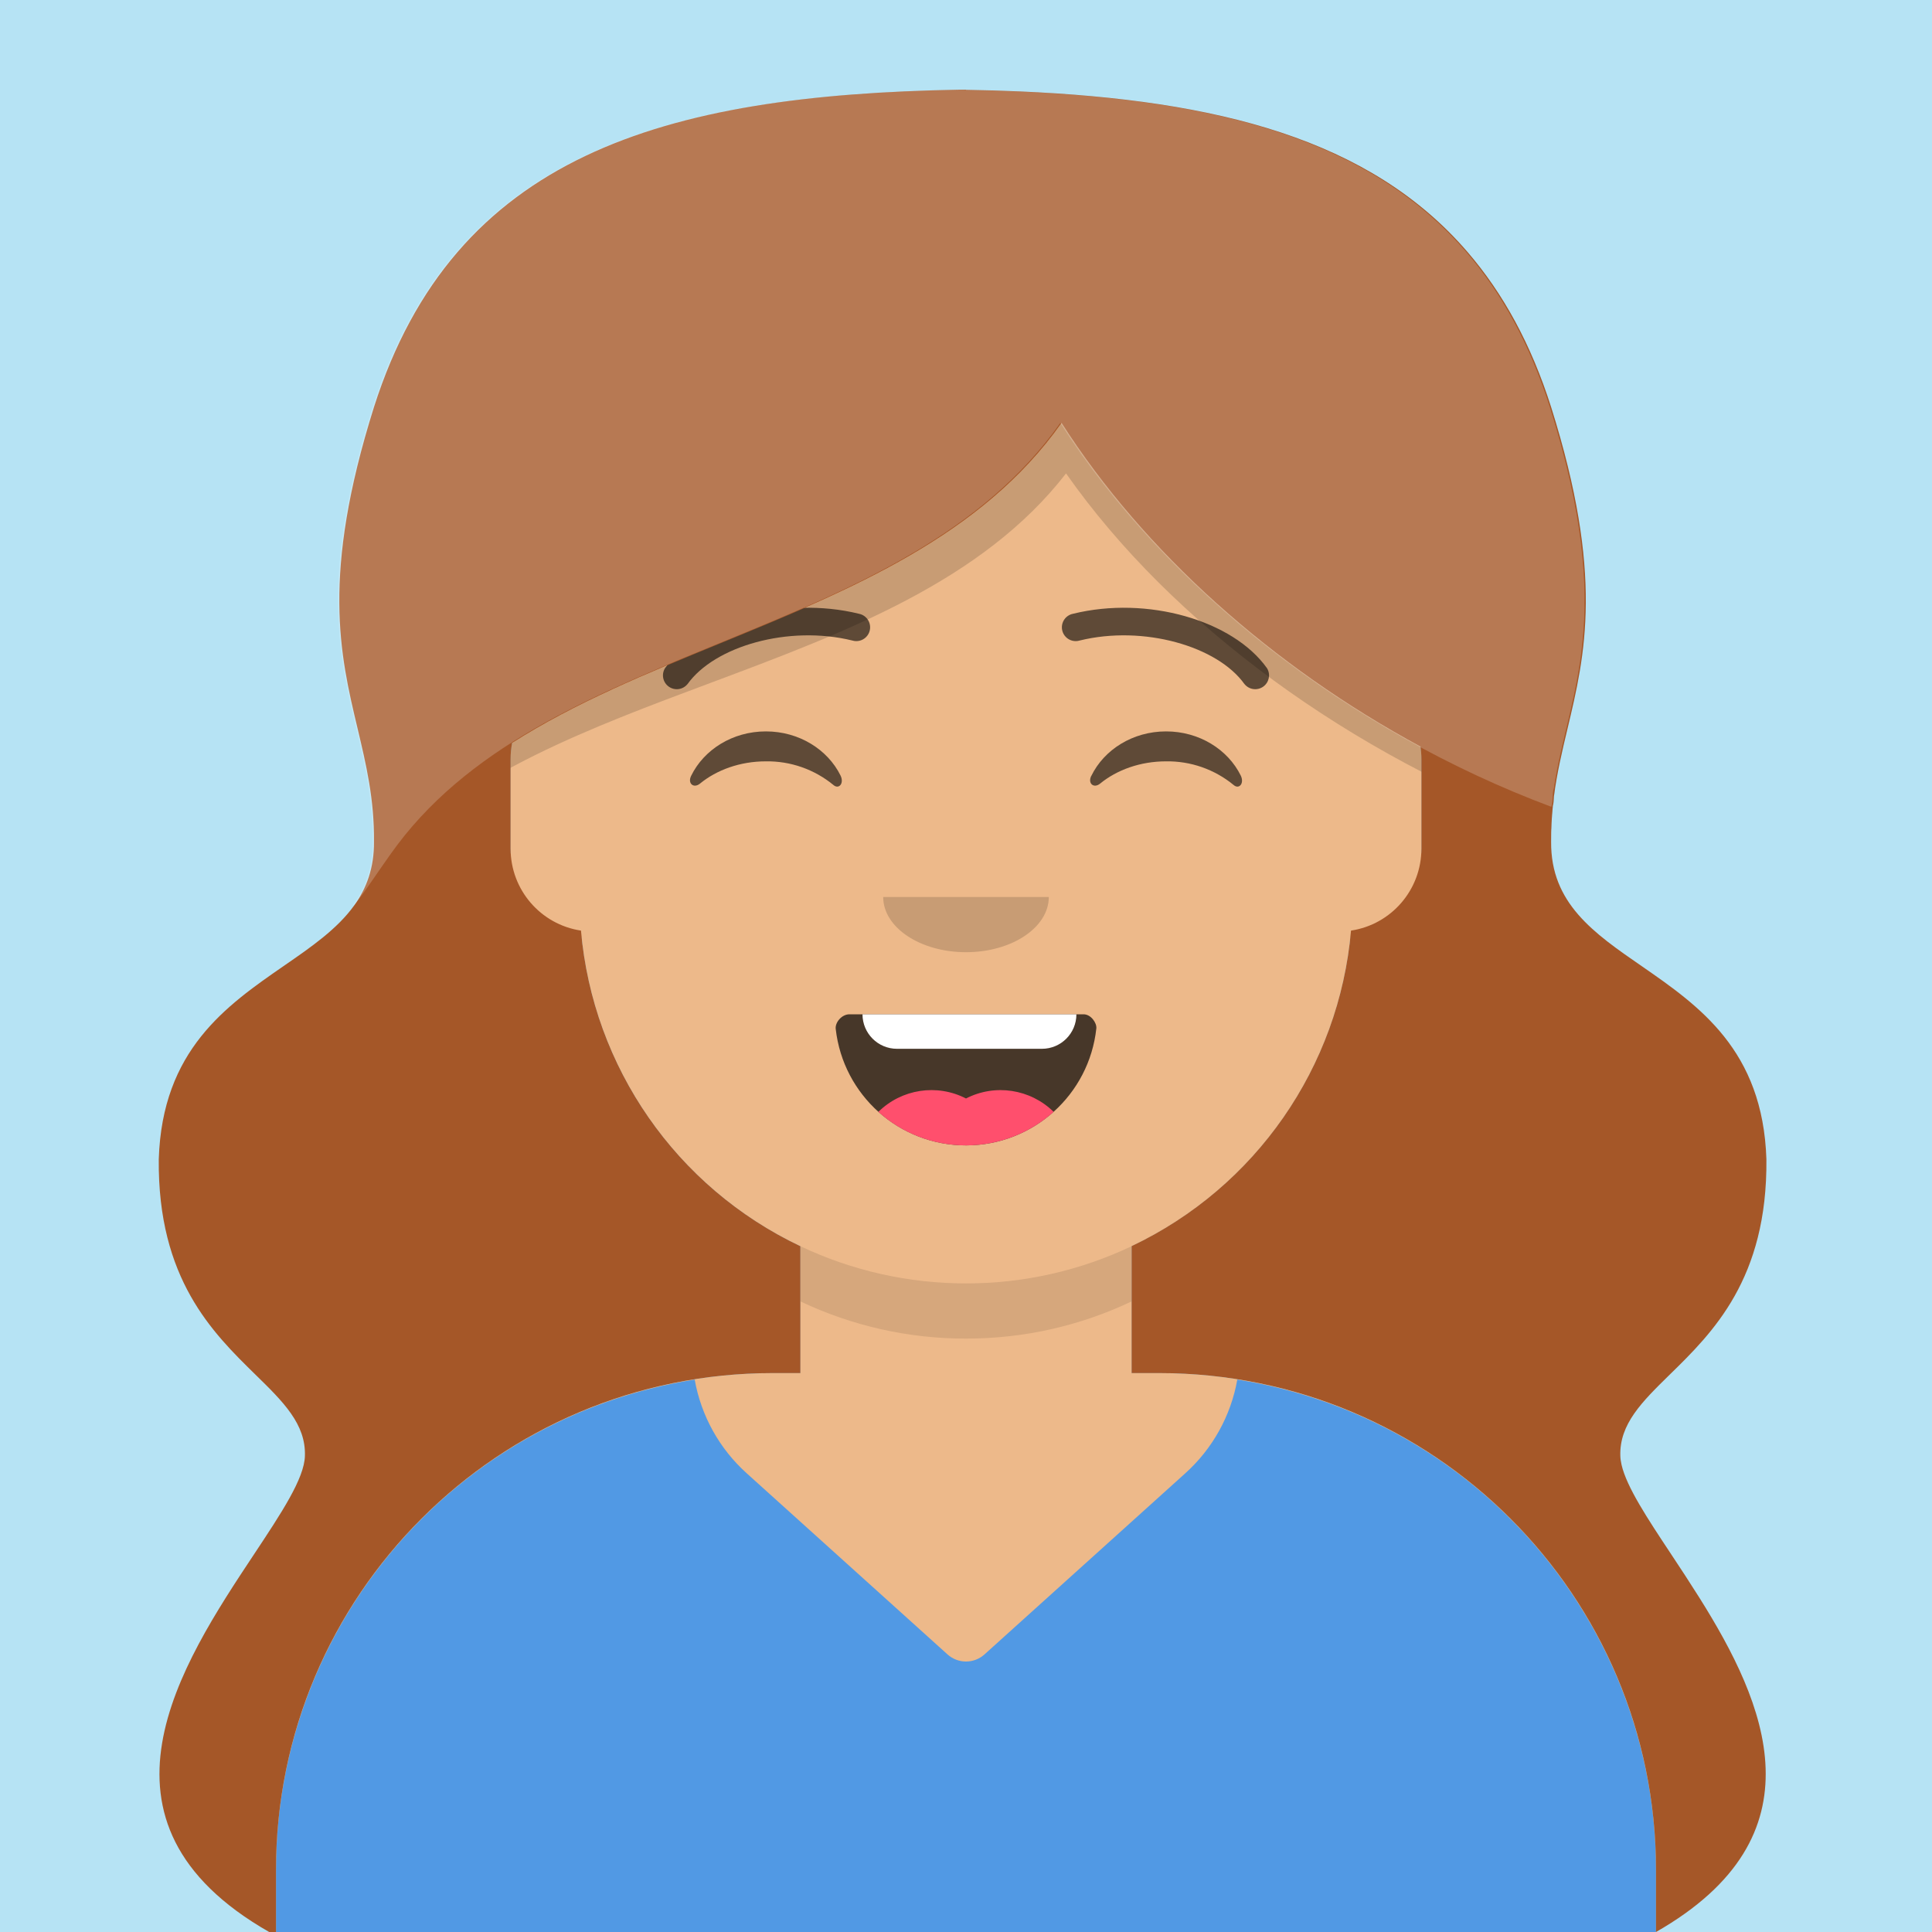
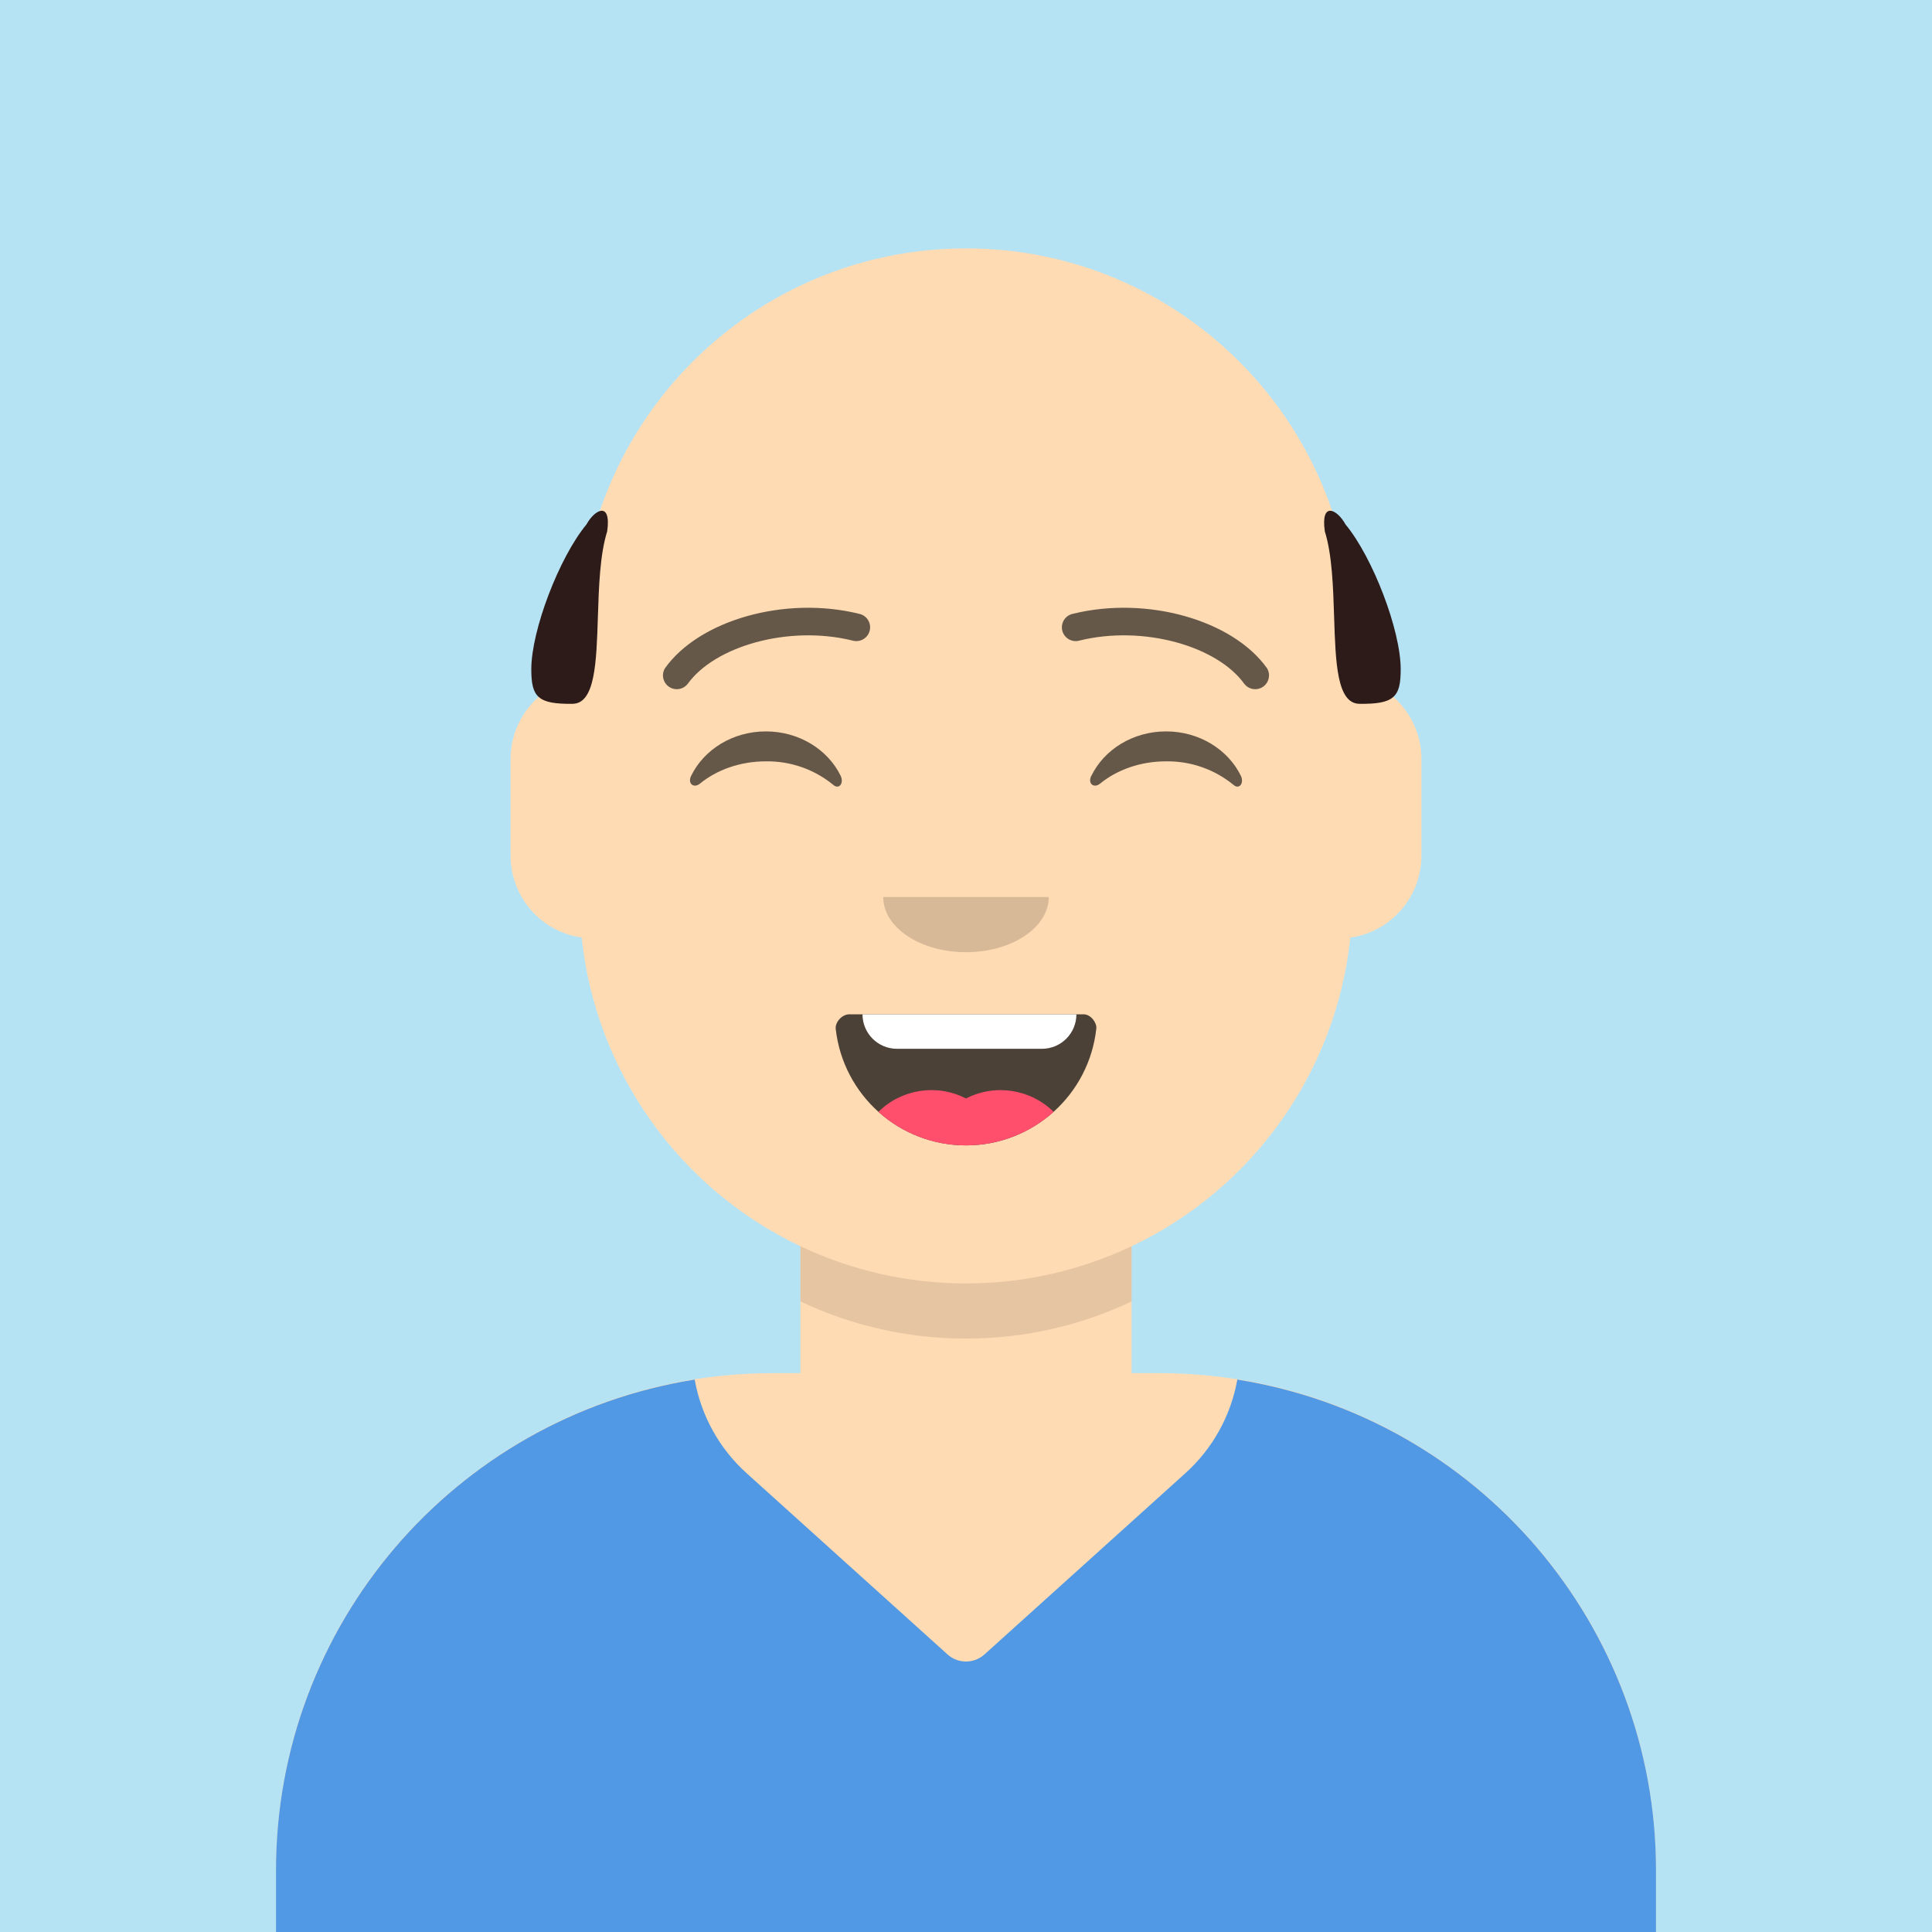
<svg xmlns="http://www.w3.org/2000/svg" viewBox="0 0 280 280" fill="none" shape-rendering="auto">
  <mask id="viewboxMask">
    <rect width="280" height="280" rx="0" ry="0" x="0" y="0" fill="#fff" />
  </mask>
  <g mask="url(#viewboxMask)">
    <rect fill="#b6e3f4" width="280" height="280" x="0" y="0" />
    <g transform="translate(8)">
-       <path d="M132 36a56 56 0 0 0-56 56v6.17A12 12 0 0 0 66 110v14a12 12 0 0 0 10.3 11.88 56.04 56.04 0 0 0 31.7 44.73v18.4h-4a72 72 0 0 0-72 72v9h200v-9a72 72 0 0 0-72-72h-4v-18.39a56.04 56.04 0 0 0 31.7-44.73A12 12 0 0 0 198 124v-14a12 12 0 0 0-10-11.83V92a56 56 0 0 0-56-56Z" fill="#edb98a" />
+       <path d="M132 36a56 56 0 0 0-56 56v6.17A12 12 0 0 0 66 110v14a12 12 0 0 0 10.3 11.88 56.04 56.04 0 0 0 31.7 44.73v18.4h-4a72 72 0 0 0-72 72v9h200v-9a72 72 0 0 0-72-72h-4v-18.39a56.04 56.04 0 0 0 31.7-44.73A12 12 0 0 0 198 124v-14a12 12 0 0 0-10-11.83V92a56 56 0 0 0-56-56Z" fill="#ffdbb4" />
      <path d="M108 180.61v8a55.79 55.79 0 0 0 24 5.39c8.59 0 16.73-1.93 24-5.39v-8a55.79 55.79 0 0 1-24 5.39 55.79 55.79 0 0 1-24-5.39Z" fill="#000" fill-opacity=".1" />
      <g transform="translate(0 170)">
        <path d="M92.68 29.94A72.02 72.02 0 0 0 32 101.05V110h200v-8.95a72.02 72.02 0 0 0-60.68-71.11 23.87 23.87 0 0 1-7.56 13.6l-29.08 26.23a4 4 0 0 1-5.36 0l-29.08-26.23a23.87 23.87 0 0 1-7.56-13.6Z" fill="#5199e4" />
      </g>
      <g transform="translate(78 134)">
        <path fill-rule="evenodd" clip-rule="evenodd" d="M35.12 15.13a19 19 0 0 0 37.77-.09c.08-.77-.77-2.04-1.85-2.04H37.1C36 13 35 14.18 35.12 15.13Z" fill="#000" fill-opacity=".7" />
        <path d="M70 13H39a5 5 0 0 0 5 5h21a5 5 0 0 0 5-5Z" fill="#fff" />
        <path d="M66.7 27.14A10.96 10.96 0 0 0 54 25.2a10.95 10.95 0 0 0-12.7 1.94A18.93 18.93 0 0 0 54 32c4.88 0 9.33-1.84 12.7-4.86Z" fill="#FF4F6D" />
      </g>
      <g transform="translate(104 122)">
        <path fill-rule="evenodd" clip-rule="evenodd" d="M16 8c0 4.42 5.37 8 12 8s12-3.58 12-8" fill="#000" fill-opacity=".16" />
      </g>
      <g transform="translate(76 90)">
        <path d="M16.16 22.45c1.85-3.8 6-6.45 10.84-6.45 4.81 0 8.96 2.63 10.82 6.4.55 1.13-.24 2.05-1.03 1.37a15.05 15.05 0 0 0-9.8-3.43c-3.73 0-7.12 1.24-9.55 3.23-.9.73-1.82-.01-1.28-1.12ZM74.16 22.45c1.85-3.8 6-6.45 10.84-6.45 4.81 0 8.96 2.63 10.82 6.4.55 1.13-.24 2.05-1.03 1.37a15.05 15.05 0 0 0-9.8-3.43c-3.74 0-7.13 1.24-9.56 3.23-.9.73-1.82-.01-1.28-1.12Z" fill-rule="evenodd" clip-rule="evenodd" fill="#000" fill-opacity=".6" />
      </g>
      <g transform="translate(76 82)">
        <path d="M15.63 17.16c3.92-5.51 14.65-8.6 23.9-6.33a2 2 0 1 0 .95-3.88c-10.74-2.64-23.17.94-28.11 7.9a2 2 0 0 0 3.26 2.3ZM96.37 17.16c-3.91-5.51-14.65-8.6-23.9-6.33a2 2 0 1 1-.95-3.88c10.74-2.64 23.17.94 28.11 7.9a2 2 0 0 1-3.26 2.3Z" fill="#000" fill-opacity=".6" />
      </g>
      <g transform="translate(-1)">
-         <path d="M44.83 105.6c-.39-1.61-.77-3.24-1.13-4.92-1.95-9.23-2.95-20.22 2.89-39.67-6.9 22.99-4.25 34.15-1.76 44.58 1.23 5.2 2.43 10.2 2.37 16.4a15.44 15.44 0 0 0 0 0c.06-6.2-1.14-11.21-2.37-16.4ZM218.38 114.23c-.13.4-.16.8-.18 1.23l.18-1.23ZM218.05 116.81c-.11 1.09-.2 2.2-.23 3.35-29.04-10.76-54.94-29.62-70.32-51.55-12.1 15.62-31.96 23.04-51.63 30.4-17.38 6.5-34.62 12.94-46.2 24.94l1.09-1.5c11-14.6 28.76-21.88 46.7-29.24 18.82-7.71 37.82-15.5 49.39-31.9 15.4 24.1 41.81 44.65 71.16 55.63l.04-.12Z" fill="#000" fill-opacity=".16" />
-         <path d="M32 280h1v-9a72 72 0 0 1 72-72h4v-18.39a56.03 56.03 0 0 1-31.8-45.74A12 12 0 0 1 67 123v-13c0-.8.08-1.57.22-2.32 9.12-5.82 19.65-10.13 30.24-14.48 18.81-7.71 37.82-15.5 49.39-31.9C158.8 80 177.4 96.6 198.87 108.2c.08.59.13 1.19.13 1.8v13a12 12 0 0 1-10.2 11.87A56.03 56.03 0 0 1 157 180.6V199h4a72 72 0 0 1 72 72v9c24.41-13.94 15.86-33.21 6.28-48.46a303.17 303.17 0 0 0-4.07-6.27c-3.48-5.25-6.45-9.74-7.2-12.97-.1-.46-.17-.9-.18-1.3-.14-4.62 3.14-7.84 7.16-11.78 6.22-6.08 14.18-13.89 14.01-31.22-.51-15.83-9.8-22.25-18.1-28-6.93-4.78-13.17-9.1-13.1-18-.01-1.82.08-3.54.25-5.19.11-.4.13-.83.15-1.25v-.1c.45-3.44 1.2-6.62 1.98-9.87 2.55-10.72 5.3-22.23-2.38-46.59-2.9-9.12-6.97-16.5-12.1-22.46-14.12-16.42-36.35-22.04-64.9-23.29-2.55-.11-5.15-.19-7.8-.23V13h-1c-43.08.77-73.16 9.54-84.8 46-7.67 24.36-4.93 35.87-2.37 46.6 1.23 5.19 2.43 10.2 2.37 16.4.03 3.75-1.06 6.7-2.85 9.2-2.46 3.43-6.23 6.04-10.24 8.8-8.3 5.75-17.6 12.17-18.1 28-.17 17.33 7.8 25.14 14.01 31.22 4.03 3.94 7.32 7.16 7.17 11.78-.08 3.26-3.4 8.27-7.38 14.27-10.54 15.9-25.7 38.8 2.2 54.73Z" fill="#a55728" />
-         <path fill-rule="evenodd" clip-rule="evenodd" d="M50.58 122.45c22.54-29.92 73.49-29.13 96.09-61.15 15.4 24.1 41.82 44.65 71.16 55.63.3-.86.08-1.85.37-2.7 2.15-14.14 9.14-24.37-.58-55.23-11.63-36.46-41.71-45.23-84.8-45.98l-1-.02c-43.08.77-73.16 9.54-84.8 46-11.38 36.16.17 44 0 63 .04 3.75-1.05 6.7-2.85 9.2.19.4 4.16-5.76 6.41-8.75Z" fill="#fff" fill-opacity=".2" />
+         <path d="M70 97c0 4 .92 5.07 6 5 3.25-.05 3.44-6 3.65-12.59.14-4.37.29-9.03 1.35-12.41.62-4.43-1.82-3.17-3-1-3.96 4.78-8 15.34-8 21ZM196 97c0 4-.92 5.07-6 5-3.25-.05-3.44-6-3.65-12.59-.14-4.37-.29-9.03-1.35-12.41-.62-4.43 1.82-3.17 3-1 3.96 4.78 8 15.34 8 21Z" fill="#2c1b18" />
      </g>
      <g transform="translate(49 72)" />
      <g transform="translate(62 42)" />
    </g>
  </g>
</svg>
